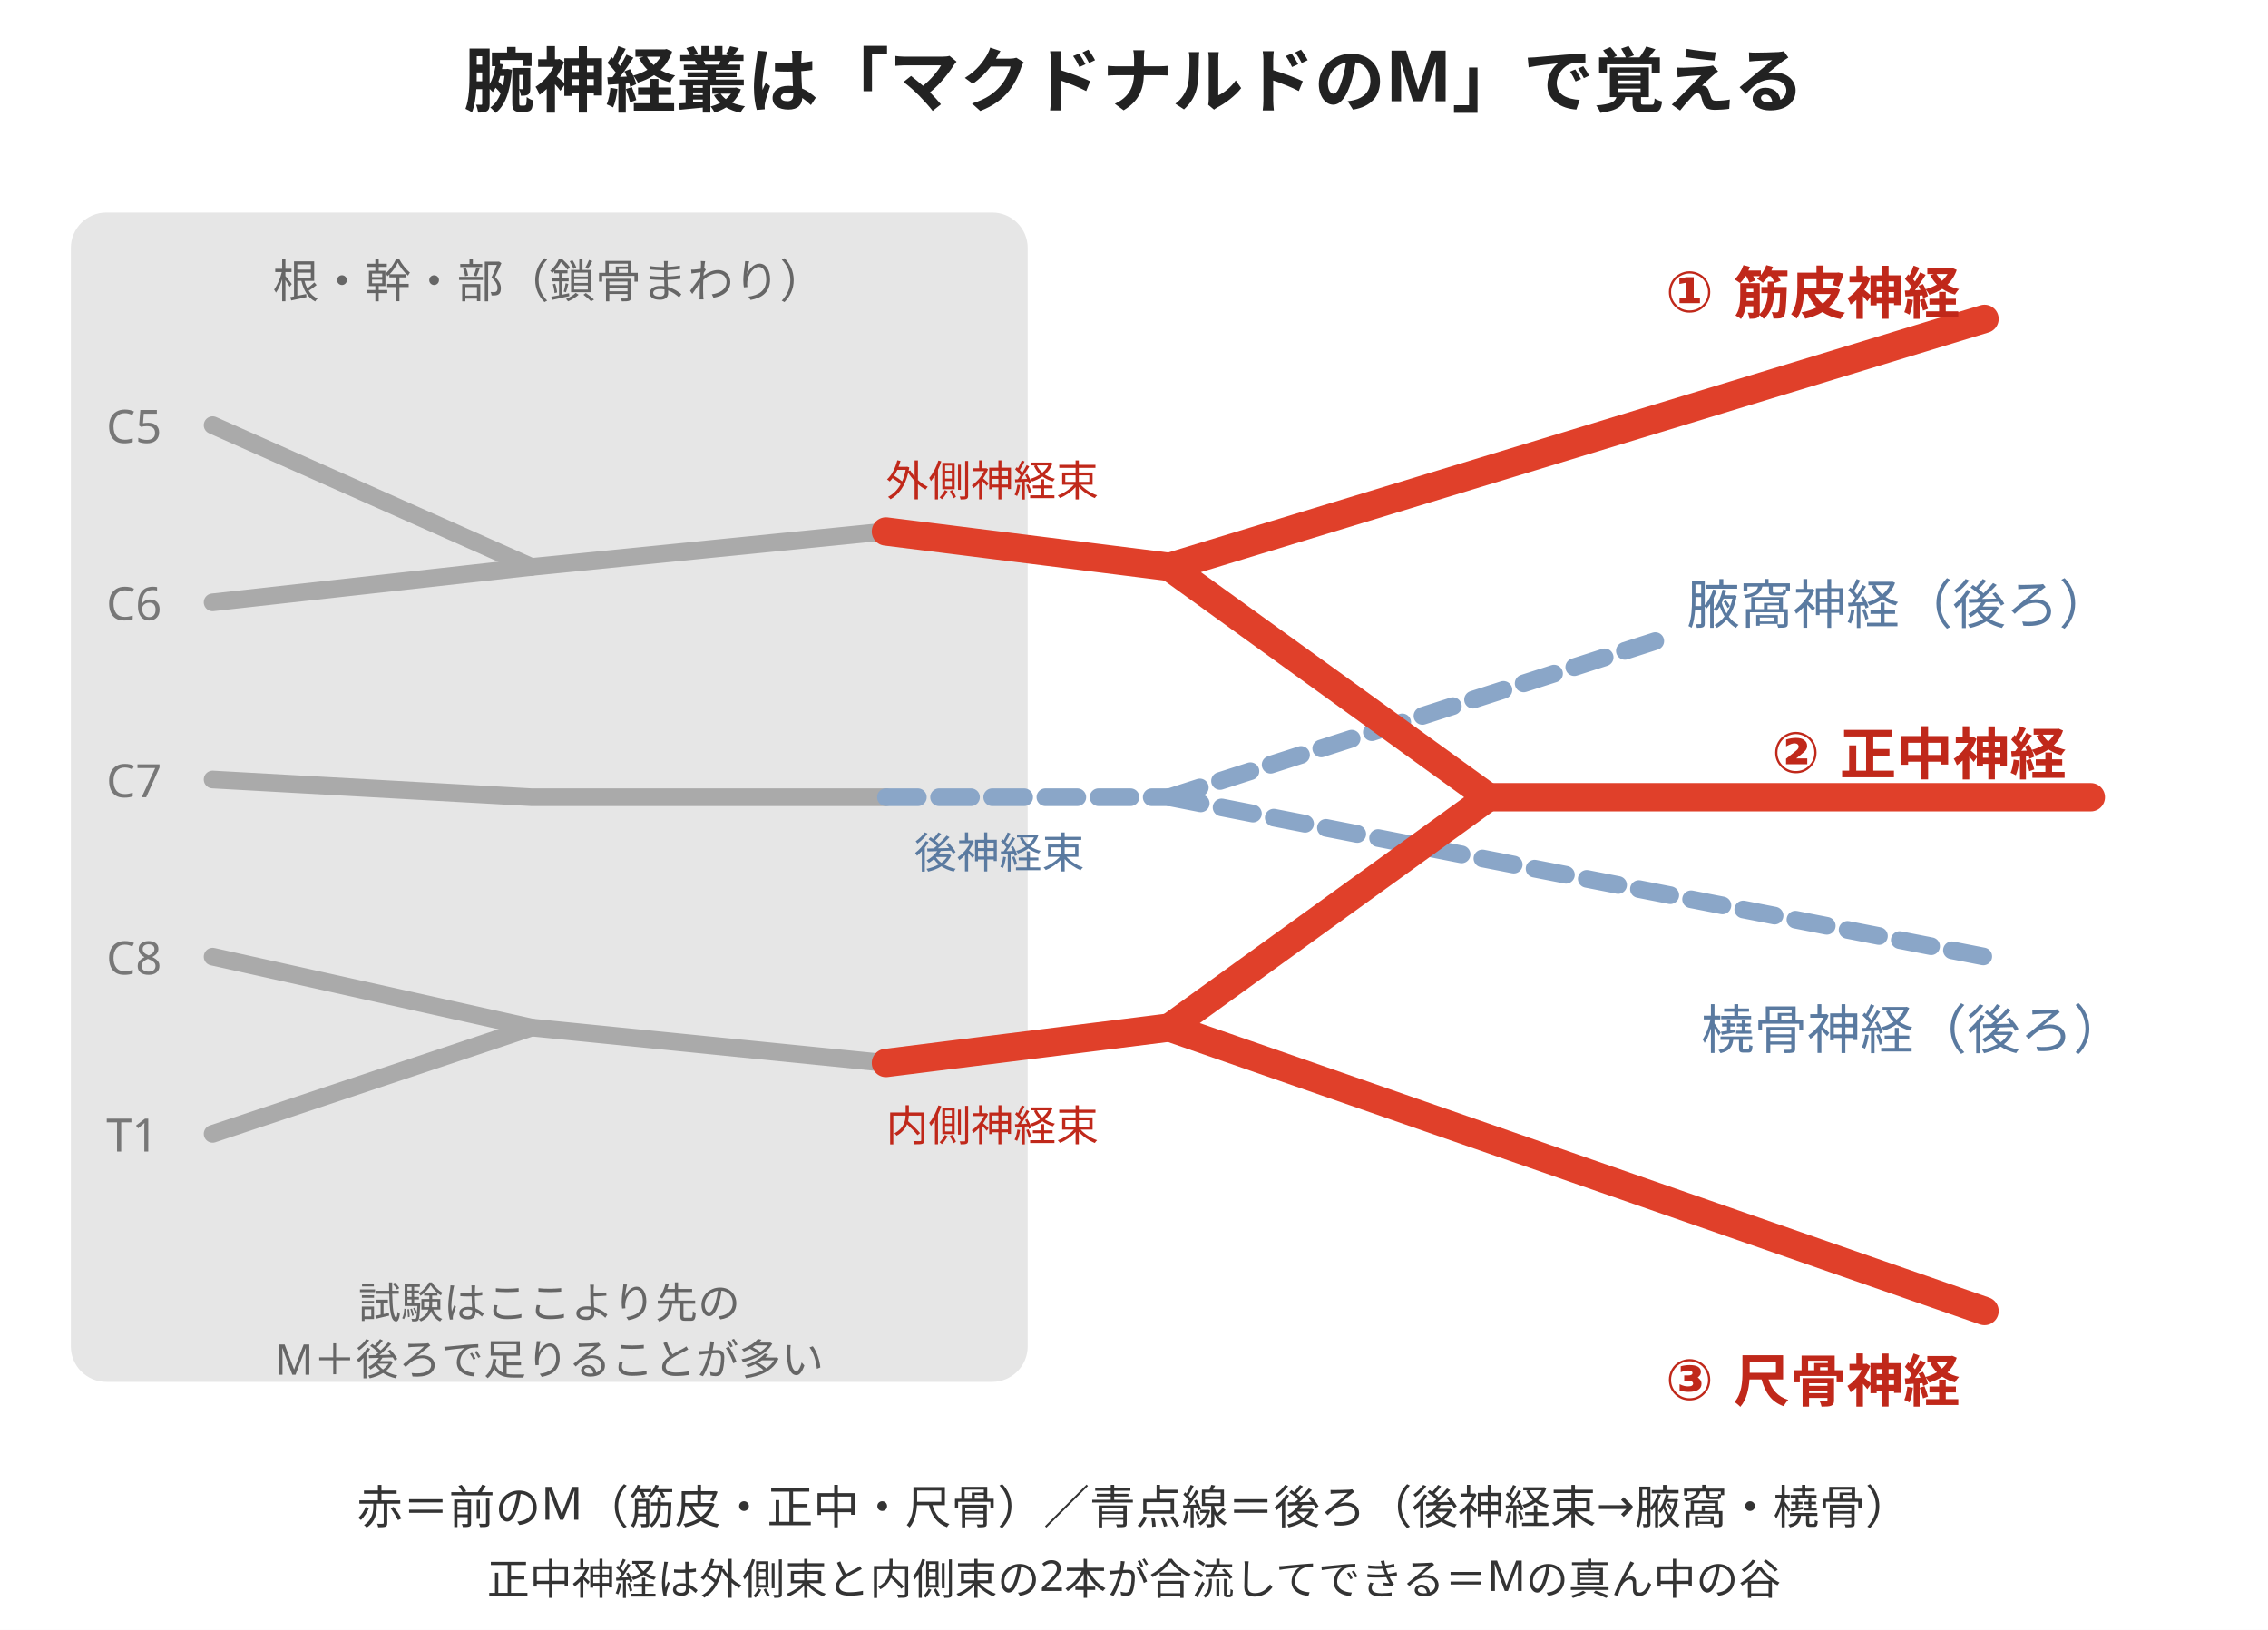
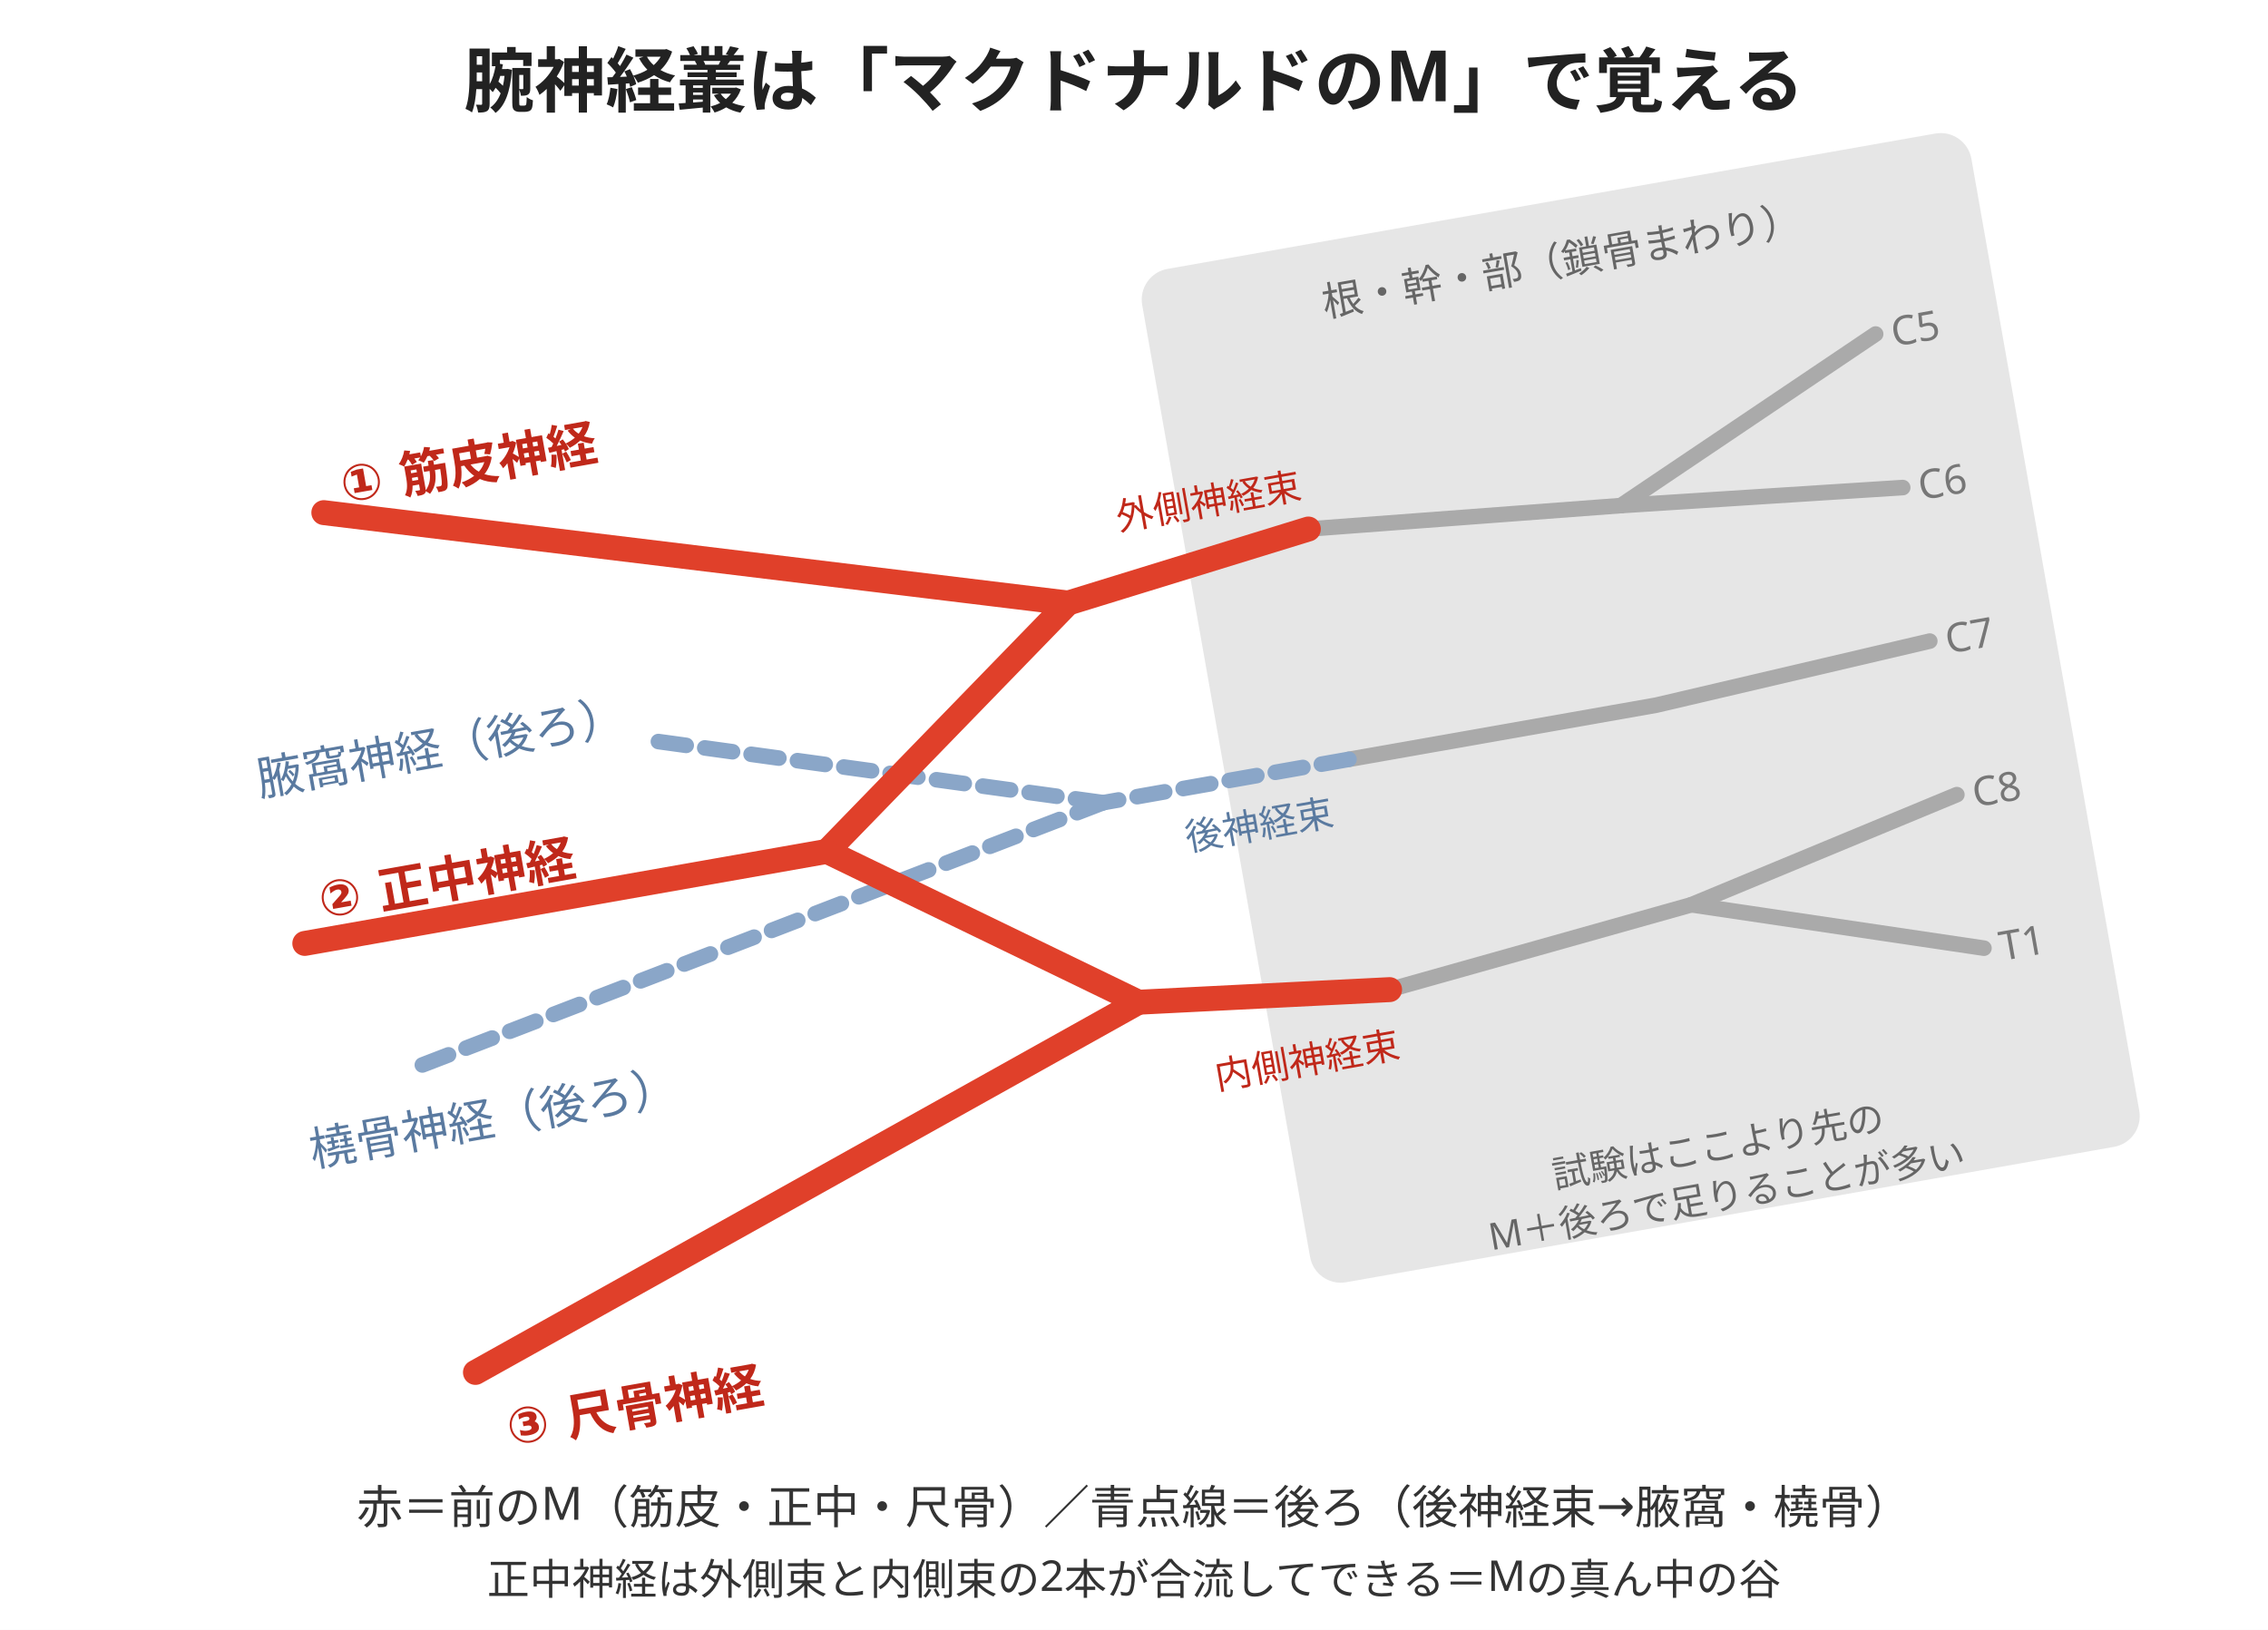
<svg xmlns="http://www.w3.org/2000/svg" viewBox="0 0 640 460" width="640" height="460" font-family="'Hiragino Sans','Noto Sans JP',sans-serif">
  <rect width="640" height="460" fill="#fff" />
  <text x="320" y="30" text-anchor="middle" font-size="20" font-weight="bold" fill="#222">腕神経叢は「マクドナルドのM」で覚える</text>
-   <rect x="20" y="60" width="270" height="330" rx="10" fill="#e6e6e6" />
-   <text x="155" y="84" text-anchor="middle" font-size="13" fill="#666">根・幹・部（鎖骨まわり）</text>
-   <g stroke="#aaa" stroke-width="5" fill="none" stroke-linecap="round">
-     <path d="M60 120 L150 160 L250 150" />
-     <path d="M60 170 L150 160" />
-     <path d="M60 220 L150 225 L250 225" />
-     <path d="M60 270 L150 290 L250 300" />
-     <path d="M60 320 L150 290" />
-   </g>
-   <g font-size="13" fill="#777">
-     <text x="30" y="125">C5</text>
-     <text x="30" y="175">C6</text>
-     <text x="30" y="225">C7</text>
-     <text x="30" y="275">C8</text>
-     <text x="30" y="325">T1</text>
-   </g>
-   <text x="155" y="372" text-anchor="middle" font-size="12" fill="#666">試験はここより先の</text>
-   <text x="155" y="388" text-anchor="middle" font-size="12" fill="#666">M＋後ろで足りることが多い</text>
-   <g stroke="#8aa6c8" stroke-width="5" fill="none" stroke-dasharray="9 6" stroke-linecap="round">
-     <path d="M250 225 L330 225" />
-     <path d="M330 225 L470 180" />
-     <path d="M330 225 L560 270" />
-   </g>
-   <g font-size="15" fill="#5a7aa0">
-     <text x="476" y="176">腋窩神経（後ろ）</text>
-     <text x="480" y="296">橈骨神経（後ろ）</text>
-     <text x="258" y="245" font-size="12">後神経束</text>
-   </g>
-   <g stroke="#e0402a" stroke-width="8" fill="none" stroke-linecap="round" stroke-linejoin="round">
-     <path d="M250 150 L330 160" />
-     <path d="M250 300 L330 290" />
-     <path d="M560 90 L330 160 L420 225 L330 290 L560 370" />
-     <path d="M420 225 L590 225" />
-   </g>
-   <g font-size="16" font-weight="bold" fill="#c0281a">
-     <text x="470" y="88">① 筋皮神経</text>
-     <text x="500" y="218">② 正中神経</text>
-     <text x="470" y="395">③ 尺骨神経</text>
-   </g>
-   <g font-size="12" fill="#c0281a">
-     <text x="250" y="140">外側神経束</text>
-     <text x="250" y="322">内側神経束</text>
+   <g transform="translate(320 225) rotate(-10) scale(0.88) translate(-320 -225)">
+     <rect x="350" y="60" width="270" height="330" rx="10" fill="#e6e6e6" />
+     <text x="485" y="84" text-anchor="middle" font-size="13" fill="#666">根・幹・部（鎖骨まわり）</text>
+     <g stroke="#aaa" stroke-width="5" fill="none" stroke-linecap="round">
+       <path d="M580 120 L490 160 L390 150" />
+       <path d="M580 170 L490 160" />
+       <path d="M580 220 L490 225 L390 225" />
+       <path d="M580 270 L490 290 L390 300" />
+       <path d="M580 320 L490 290" />
+     </g>
+     <g font-size="13" fill="#777">
+       <text x="585" y="125">C5</text>
+       <text x="585" y="175">C6</text>
+       <text x="585" y="225">C7</text>
+       <text x="585" y="275">C8</text>
+       <text x="585" y="325">T1</text>
+     </g>
+     <text x="485" y="372" text-anchor="middle" font-size="12" fill="#666">試験はここより先の</text>
+     <text x="485" y="388" text-anchor="middle" font-size="12" fill="#666">M＋後ろで足りることが多い</text>
+     <g stroke="#8aa6c8" stroke-width="5" fill="none" stroke-dasharray="9 6" stroke-linecap="round">
+       <path d="M390 225 L310 225" />
+       <path d="M310 225 L170 180" />
+       <path d="M310 225 L80 270" />
+     </g>
+     <g font-size="15" fill="#5a7aa0">
+       <text x="164" text-anchor="end" y="176">腋窩神経（後ろ）</text>
+       <text x="160" text-anchor="end" y="296">橈骨神経（後ろ）</text>
+       <text x="382" text-anchor="end" y="245" font-size="12">後神経束</text>
+     </g>
+     <g stroke="#e0402a" stroke-width="8" fill="none" stroke-linecap="round" stroke-linejoin="round">
+       <path d="M390 150 L310 160" />
+       <path d="M390 300 L310 290" />
+       <path d="M80 90 L310 160 L220 225 L310 290 L80 370" />
+       <path d="M220 225 L50 225" />
+     </g>
+     <g font-size="16" font-weight="bold" fill="#c0281a">
+       <text x="170" text-anchor="end" y="88">① 筋皮神経</text>
+       <text x="140" text-anchor="end" y="218">② 正中神経</text>
+       <text x="170" text-anchor="end" y="395">③ 尺骨神経</text>
+     </g>
+     <g font-size="12" fill="#c0281a">
+       <text x="390" text-anchor="end" y="140">外側神経束</text>
+       <text x="390" text-anchor="end" y="322">内側神経束</text>
+     </g>
  </g>
  <text x="320" y="430" text-anchor="middle" font-size="13" fill="#333">赤＝前のM（筋皮・正中・尺骨）／青点線＝後ろ（後神経束→腋窩・橈骨）</text>
  <text x="320" y="450" text-anchor="middle" font-size="12" fill="#333">正中神経は外側束と内側束の2本が合流してできる＝Mの真ん中の谷</text>
</svg>
